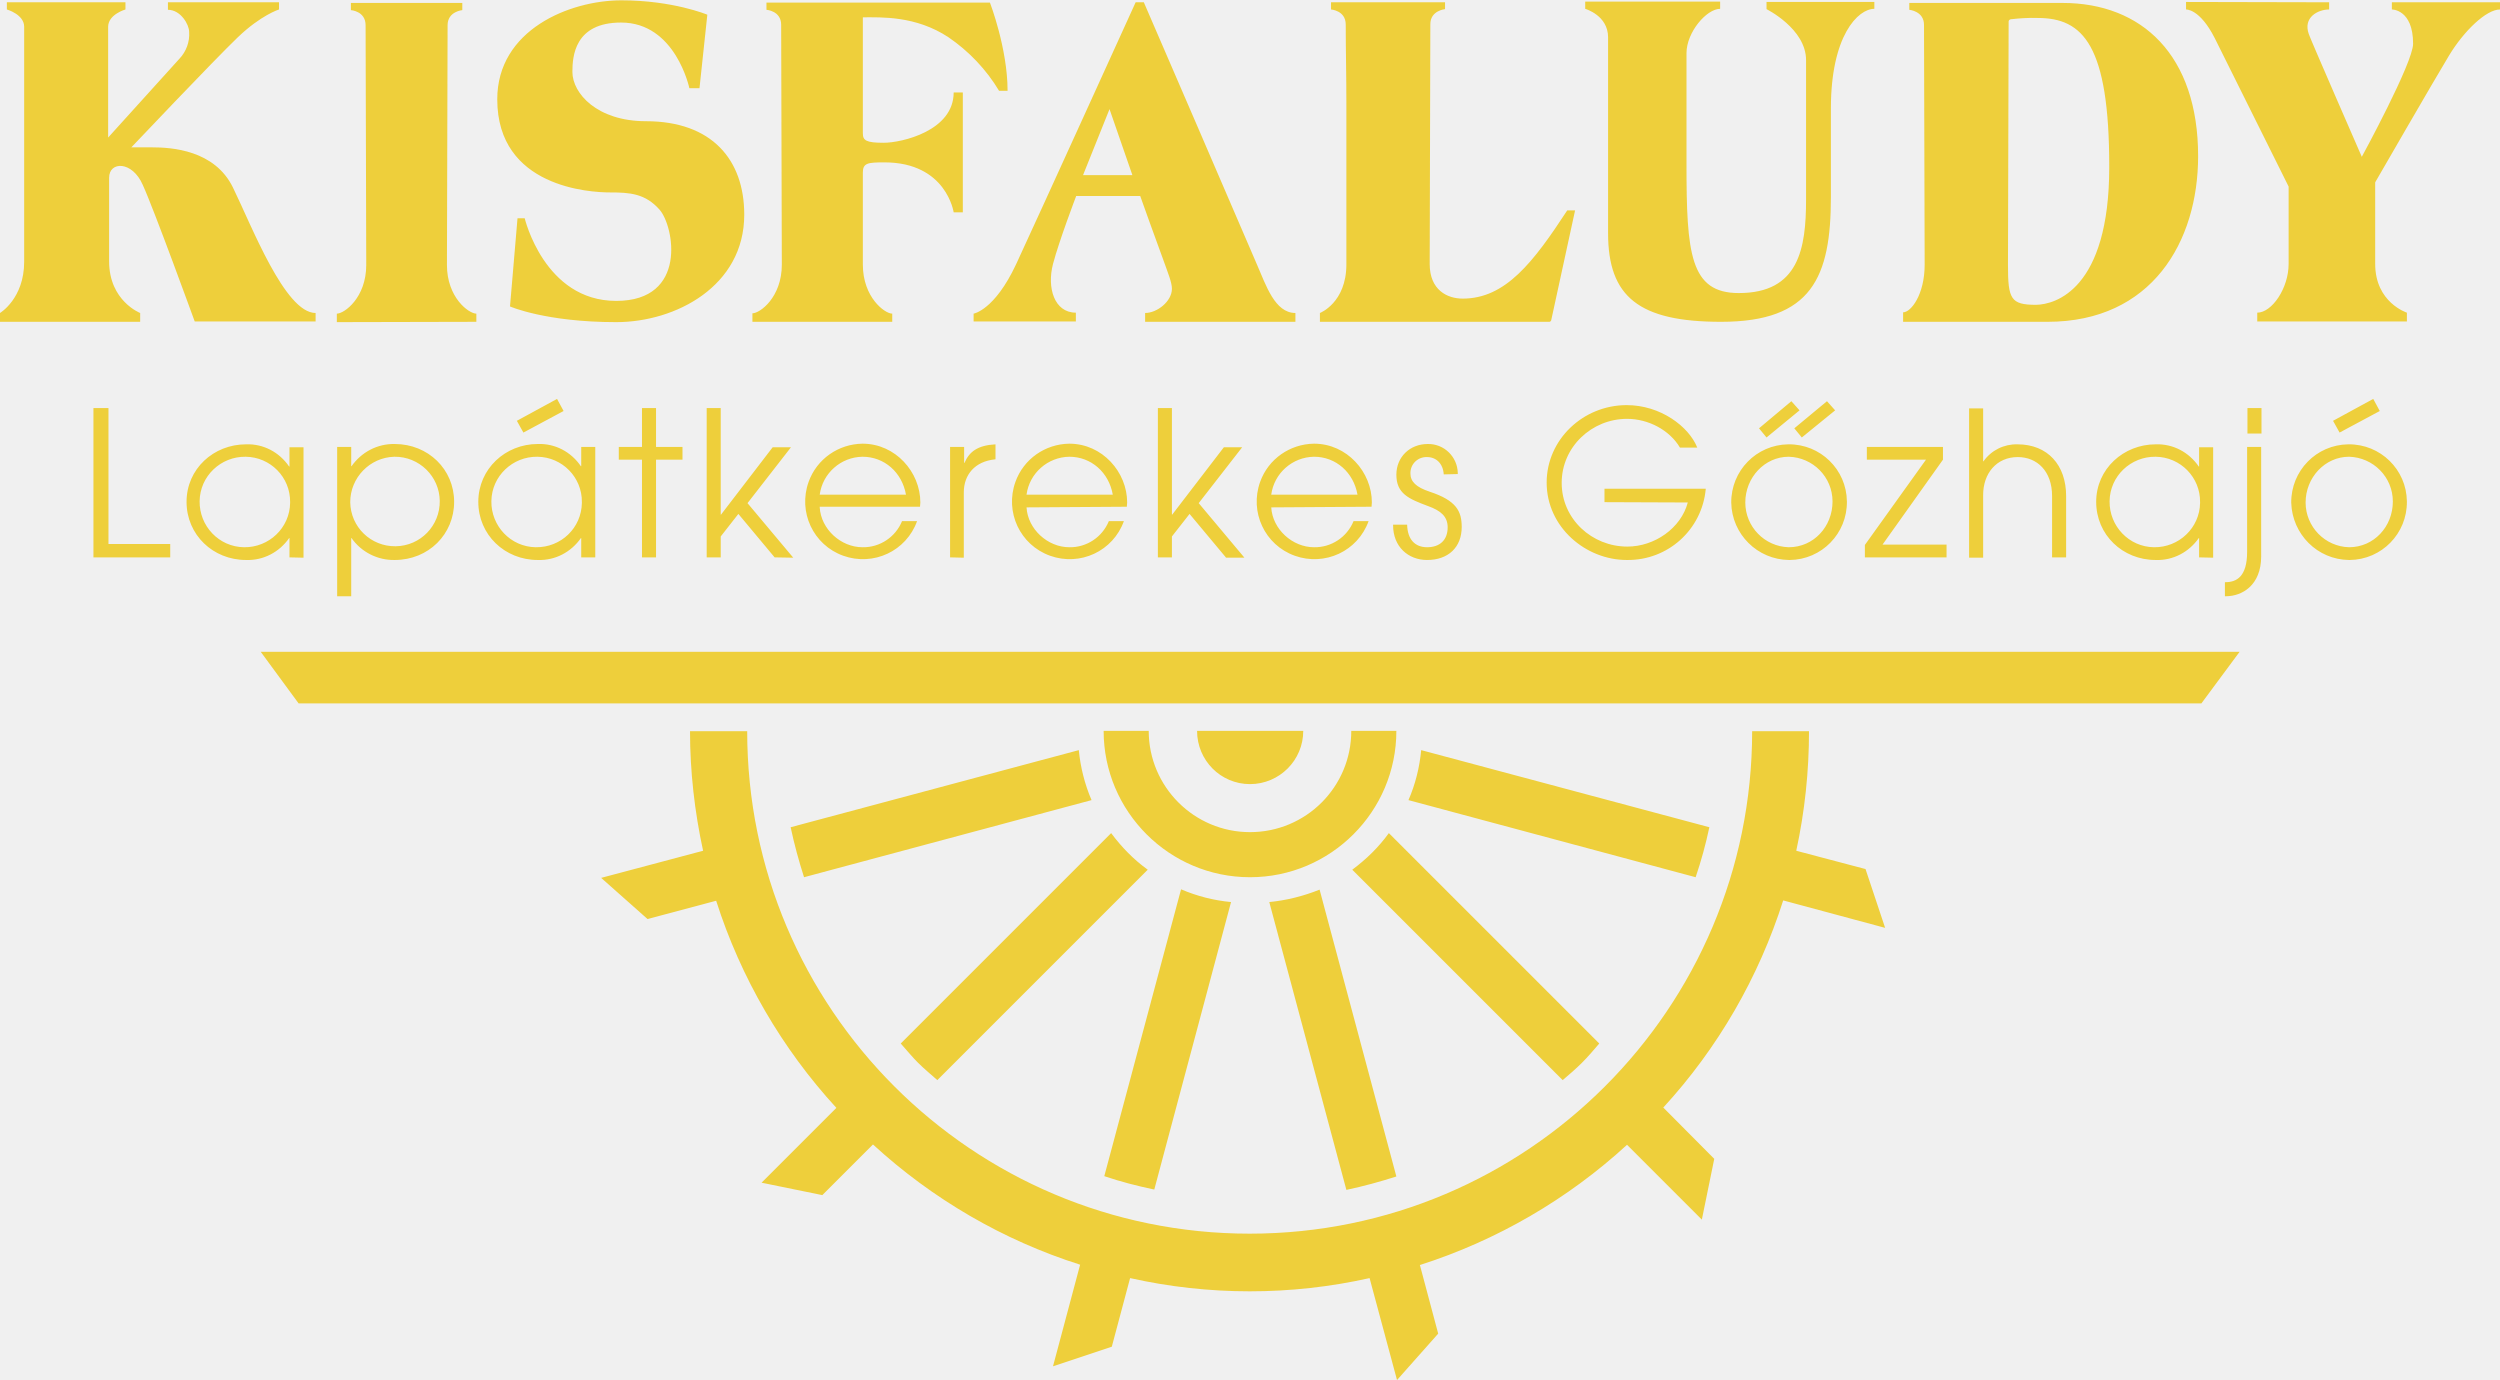
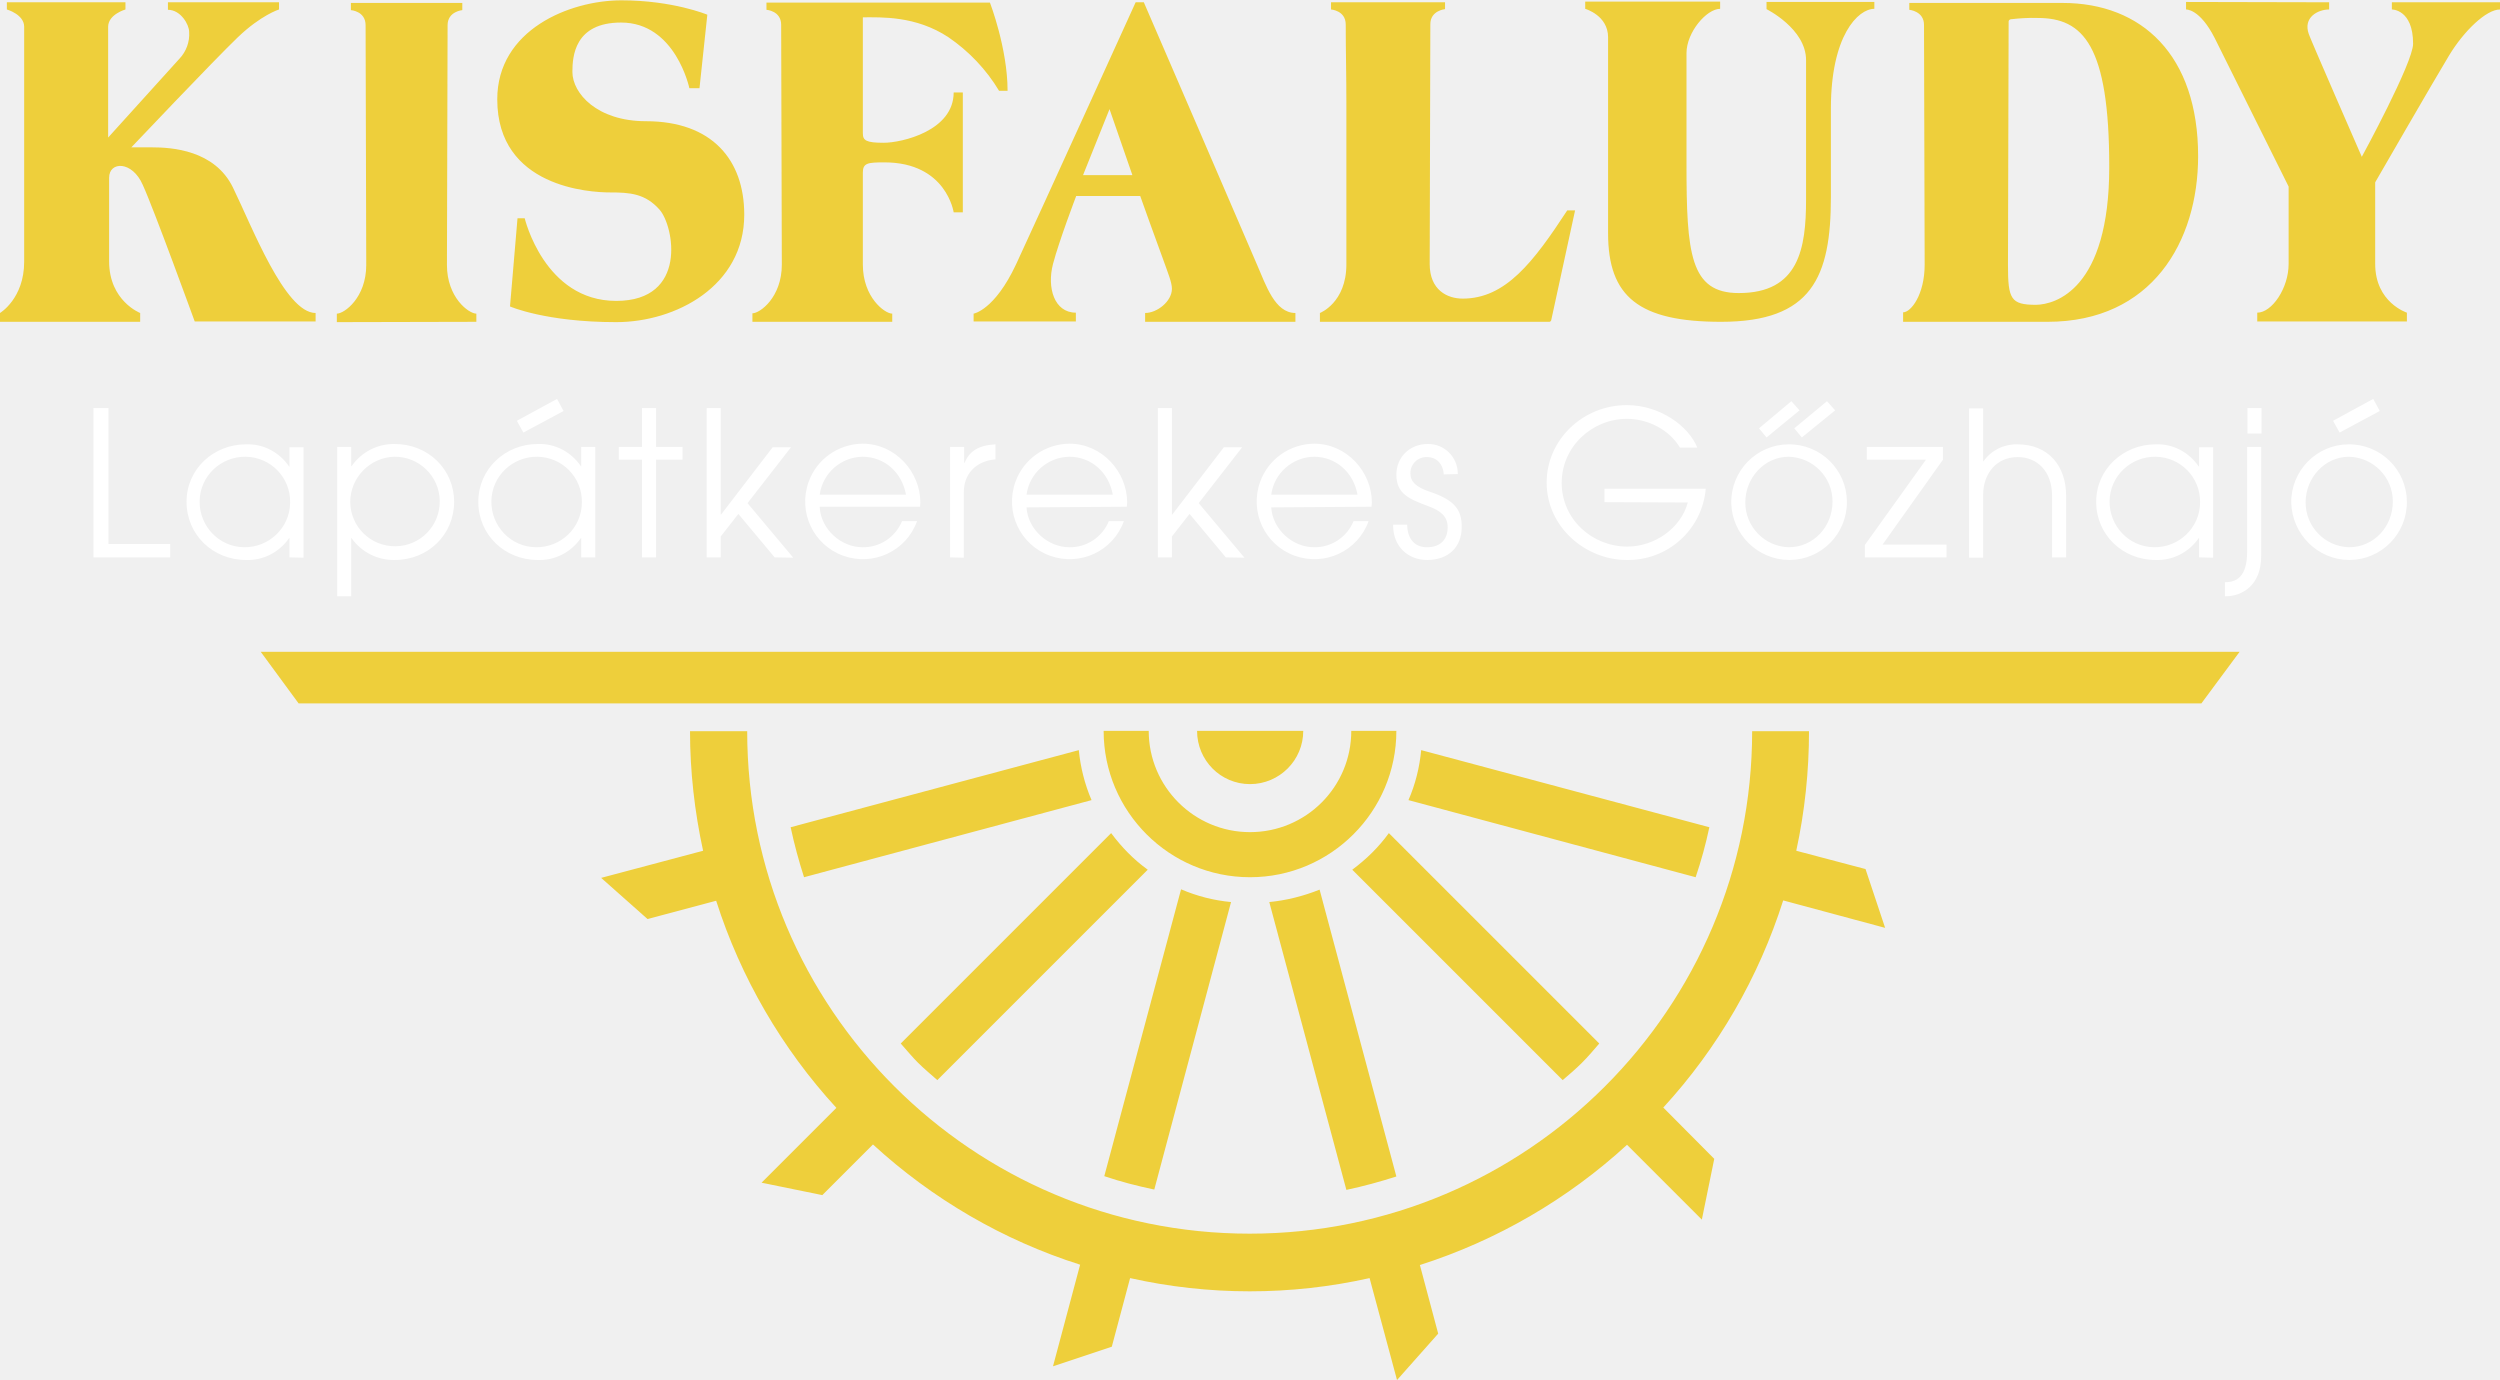
<svg xmlns="http://www.w3.org/2000/svg" version="1.1" id="Layer_1" x="0px" y="0px" viewBox="0 0 765.2 422.2" style="enable-background:new 0 0 765.2 422.2;" xml:space="preserve">
  <style type="text/css">
- 	.st0{fill:#EECF3B;}
+ 	.st0{fill:#FFFFFF;}
+ 	.st1{fill:#EECF3B;}
</style>
-   <path class="st0" d="M33.4,54.4V80c0,12.1,9.5,15.8,9.5,15.8v2.7H0v-2.7c0,0,7.4-4.4,7.4-15.7V8.2h0c0-3.8-5.3-5.3-5.3-5.3V0.7h36.3  v2.2c0,0-5.3,1.5-5.3,5.3v33.9c0,0,19.3-21.3,21.8-24.1c2.1-2.2,3.2-5.2,3-8.2c0-2.3-2.6-6.8-6.5-6.8V0.7h34v2.2  c0,0-5.5,1.7-12.6,8.5c-7.1,6.8-32.6,33.7-32.6,33.7h6.3c6,0,19.2,0.8,24.8,12.3C77,69,87.2,95.8,96.6,95.8v2.6h-37  c0,0-12.5-34.4-15.9-41.8C40.5,49.2,33.4,49.3,33.4,54.4 M145.8,98.5V96c-2.3,0-9-4.9-9-14.9c0-10,0.2-65.2,0.2-73.4  c0-4.2,4.5-4.6,4.5-4.6V0.9h-34.1v2.2c0,0,4.5,0.3,4.5,4.6c0,8.2,0.2,63.4,0.2,73.4c0,10-6.7,14.9-9,14.9v2.6L145.8,98.5z   M186.7,58.9c6,0,10.8,0.3,15.2,5.3c4.4,5,8.7,27.9-13.3,27.9c-22,0-28-25.3-28-25.3h-2.2l-2.3,27c0,0,10.9,4.8,32.5,4.8  c18.2,0,39.2-11,39.2-32.9c0-16.8-9.9-28.6-30.1-28.6c-14.9,0-22.5-8.5-22.5-15.1c0-4.8,0.7-15.1,14.9-15.1  c16.7,0,20.9,20.1,20.9,20.1h3.1l2.4-22.5c0,0-10.5-4.4-26.3-4.4c-15.8,0-38,9-38,30.3C152.2,57.4,180.7,58.9,186.7,58.9 M264.1,81  V52.8c0-2.9,1.5-3.1,6.6-3.1c19,0,21.2,15.3,21.2,15.3h2.8V28.3h-2.8c0,11.8-16,15.4-21.4,15.4c-5.4,0-6.4-0.7-6.4-2.9V5.3  c5.7,0,16.2-0.5,26.2,6.1c6.3,4.3,11.6,9.9,15.5,16.4h2.6c0-13-5.4-27-5.4-27h-68.4v2.2c0,0,4.5,0.3,4.5,4.6  c0,8.2,0.2,63.4,0.2,73.4c0,10-6.7,14.9-9,14.9v2.6h42.8V96C270.8,96,264.1,91,264.1,81 M396.5,95.8v2.7h-46v-2.7  c3.7,0,8.2-3.6,8.2-7.4c0-2-1.2-4.8-2.8-9.3C354.2,74.6,349,60,349,60h-19.6c0,0-5.2,13.6-7.1,20.8c-1.9,7.3,0.4,14.9,7,14.9v2.7  H298V96c0,0,6.4-1,13-15.1c6.6-14.2,36.6-80.2,36.6-80.2h2.5c0,0,31.9,73.8,34.6,80.2C387.5,87.3,390.2,95.8,396.5,95.8 M346.6,53.6  l-7-20.2l-8.1,20.2H346.6z M474.2,98.5c0.3,0,0.5-0.2,0.6-0.5l7.3-33.6h-2.4c-10.4,15.9-18.9,27-32,27c-4.7,0-10.1-2.6-10.1-10.6  c0-10,0.2-65.2,0.2-73.4c0-4.2,4.5-4.6,4.5-4.6V0.7h-34.9v2.2c0,0,4.5,0.3,4.5,4.6c0,8.2,0.2,14.8,0.2,24.8l0,48.6  c0,11.8-8.1,14.9-8.1,14.9v2.7L474.2,98.5z M526.5,2.7V0.5h-41.3v2.2c0,0,7,2,7,8.7v60c0,19.5,9.5,27.1,34.6,27.1  c27.8,0,33.6-13.7,33.6-38.2V33.2c0-22.3,8.3-30.5,13.3-30.5V0.6h-33v2.2c0,0,12.1,6,12.1,15.6V61c0,15.1-2.2,28.7-20.6,28.7  c-14.9,0-16-12.1-16-39.5V16.3C516.2,9.8,522.4,2.7,526.5,2.7 M672.8,47.8c0,26.2-14.2,50.7-46.1,50.7h-44.2v-2.9  c2.4,0,6.6-5.4,6.6-14.6c0-10-0.2-65.2-0.2-73.4c0-4.2-4.5-4.6-4.5-4.6V0.9h46.9C655.6,0.9,672.8,16.9,672.8,47.8 M645.6,51.1  c0-37.3-8-45.6-21.9-45.6c-2.8-0.1-5.6,0.1-8.3,0.4c-0.3,0.1-0.6,0.3-0.6,0.7c0,9.8-0.2,64.7-0.2,74.5c0,10.4,0.8,12.2,8.6,12.2  C629,93.2,645.6,88.7,645.6,51.1 M669.1,0.6v2.3c0,0,4.2-0.3,8.8,8.8c4.5,9.1,22.6,45.4,22.6,45.4v23.7c0,7.4-5.1,14.9-9.6,14.9v2.7  h45.8v-2.7c0,0-9.7-3.1-9.7-14.9v-25c0,0,18-31.2,22.6-38.8S761,2.9,765.2,2.9V0.7h-33.1v2.2c0,0,6.5-0.1,6.5,10.5  c0,5.8-15.7,34.6-15.7,34.6s-15.5-35.5-16.2-37.5c-1.9-5.2,2.8-7.6,6.2-7.6V0.7L669.1,0.6z M28.6,170.6v-45.7h4.6v41.6h18.9v4.1  H28.6z M88.6,170.6v-5.9h-0.1c-3,4.3-7.9,6.9-13.2,6.7c-10.1,0-18.2-7.7-18.2-17.8S65.4,136,75.3,136c5.3-0.2,10.2,2.4,13.2,6.8h0.1  v-5.9h4.3v33.8L88.6,170.6z M88.8,153.7c0.1-7.6-6-13.8-13.6-13.9c0,0,0,0,0,0c-7.6-0.1-14,5.9-14.1,13.6c-0.1,7.6,5.9,14,13.6,14.1  c7.6,0.1,14-5.9,14.1-13.6C88.8,153.9,88.8,153.8,88.8,153.7L88.8,153.7z M103.2,182.5v-45.7h4.3v5.9h0.1c3-4.3,7.9-6.9,13.2-6.8  c10.3,0,18.2,7.8,18.2,17.7c0,9.9-7.8,17.8-18.2,17.8c-5.2,0.1-10.2-2.4-13.2-6.7h-0.1v17.8L103.2,182.5z M120.7,139.8  c-7.5,0.2-13.5,6.4-13.5,13.9c0.1,7.6,6.3,13.6,13.9,13.5c7.6-0.1,13.6-6.3,13.5-13.9C134.5,145.8,128.3,139.7,120.7,139.8  C120.7,139.8,120.7,139.8,120.7,139.8z M177.9,170.6v-5.9h-0.1c-3,4.3-7.9,6.9-13.2,6.7c-10.1,0-18.2-7.7-18.2-17.8  s8.3-17.7,18.2-17.7c5.3-0.2,10.2,2.4,13.2,6.8h0.1v-5.9h4.3v33.8L177.9,170.6z M178.1,153.7c0.1-7.6-6-13.8-13.6-13.9c0,0,0,0,0,0  c-7.6-0.1-14,5.9-14.1,13.6c-0.1,7.6,5.9,14,13.6,14.1s14-5.9,14.1-13.6C178.1,153.9,178.1,153.8,178.1,153.7L178.1,153.7z   M160.2,132.4l-2-3.6l12.3-6.7l2,3.7L160.2,132.4z M196.5,170.6v-29.9h-7.1v-3.9h7.1v-11.9h4.3v11.9h8.1v3.9h-8.1v29.9L196.5,170.6z   M237.1,170.6L226,157.3l-5.4,6.9v6.4h-4.3v-45.7h4.3v32.6h0.1l15.8-20.6h5.6l-13.3,17.1l14,16.7L237.1,170.6z M250.9,155.3  c0.4,6.7,6.5,12.2,13.1,12.2c5.3,0.1,10.1-3.1,12.1-8h4.6c-3.3,9.2-13.4,13.9-22.6,10.6c-9.2-3.3-13.9-13.4-10.6-22.6  c2.5-7,9.1-11.6,16.5-11.7c10.1,0,17.7,8.7,17.7,18c0,0.4-0.1,0.9-0.1,1.3H250.9z M277.3,151.4c-1.2-6.8-6.6-11.6-13.3-11.6  c-6.6,0.1-12.2,5-13.1,11.6H277.3z M290.8,170.6v-33.8h4.3v4.9h0.1c1.5-3.5,4.1-5.4,9.5-5.7v4.6h-0.1c-6.2,0.6-9.6,4.7-9.6,10.1v20  L290.8,170.6z M314.2,155.3c0.4,6.7,6.5,12.2,13.1,12.2c5.3,0.1,10.1-3.1,12.1-8h4.6c-3.3,9.2-13.4,13.9-22.6,10.6  c-9.2-3.3-13.9-13.4-10.6-22.6c2.5-7,9.1-11.6,16.5-11.7c10.1,0,17.7,8.7,17.7,18c0,0.4-0.1,0.9-0.1,1.3L314.2,155.3z M340.6,151.4  c-1.2-6.8-6.6-11.6-13.3-11.6c-6.6,0.1-12.2,5-13.1,11.6H340.6z M375.2,170.6l-11.1-13.3l-5.4,6.9v6.4h-4.3v-45.7h4.3v32.6h0.1  l15.8-20.6h5.6l-13.3,17.1l14,16.7H375.2z M389.1,155.3c0.4,6.7,6.5,12.2,13.1,12.2c5.3,0.1,10.1-3.1,12.1-8h4.6  c-3.3,9.2-13.4,13.9-22.6,10.6s-13.9-13.4-10.6-22.6c2.5-7,9.1-11.6,16.5-11.7c10.1,0,17.7,8.7,17.7,18c0,0.4-0.1,0.9-0.1,1.3  L389.1,155.3z M415.5,151.4c-1.2-6.8-6.6-11.6-13.3-11.6c-6.6,0.1-12.2,5-13.1,11.6H415.5z M441.9,145.2c-0.2-3.3-2.3-5.3-5.1-5.3  c-2.8-0.1-5.1,2.1-5.1,4.9c0,0,0,0.1,0,0.1c0,2.5,1.7,4.2,5.9,5.6c8.2,2.7,9.8,6,9.8,10.8c0,6.2-4.1,10.1-10.6,10.1  c-5.8,0-10.4-4.1-10.4-10.6v-0.2h4.3c0.1,4.5,2.4,6.9,6.1,6.9c3.9,0,6.3-2.2,6.3-6.1c0-3.3-2.1-5.1-6-6.5c-5.9-2.2-9.7-3.8-9.7-9.6  c0-5.4,4.1-9.4,9.6-9.4c5-0.1,9.1,3.9,9.2,8.9c0,0.1,0,0.2,0,0.3L441.9,145.2z M491.1,153.7v-4.1h31c-1.1,12.5-11.6,22-24.2,21.8  c-12.5,0-24.5-10-24.5-23.7c0-13.1,11.1-23.7,24.5-23.7c10.3,0,19,6.5,21.6,13h-5.3c-3.2-5.4-9.7-8.8-16.2-8.8  c-10.8,0-20,8.6-20,19.6c0,11.1,9.3,19.5,20.1,19.5c8.3,0,16.4-5.6,18.5-13.5L491.1,153.7z M529.9,153.9  c-0.1-9.8,7.7-17.8,17.5-17.9c9.8-0.1,17.8,7.7,17.9,17.5c0.1,9.8-7.7,17.8-17.5,17.9c-0.1,0-0.2,0-0.2,0  C537.9,171.3,530.1,163.5,529.9,153.9z M560.9,153.5c0-7.5-6-13.5-13.4-13.7c-7.4,0-13.3,6.4-13.3,14c0,7.4,5.9,13.5,13.3,13.7  C555.1,167.5,560.9,161.2,560.9,153.5z M540.7,133.9l-2.3-2.8l9.9-8.3l2.5,2.8L540.7,133.9z M551.5,133.9l-2.3-2.8l10-8.3l2.5,2.8  L551.5,133.9z M570.8,170.6v-3.8l18.7-26.1h-18.1v-3.9h23.3v3.9l-18.5,26h19.6v3.9L570.8,170.6z M628.1,170.6v-18.8  c0-7.6-4.6-11.9-10.5-11.9c-6.5,0-10.6,5-10.6,11.6v19.2h-4.3v-45.7h4.3v16.2h0.1c2.4-3.4,6.3-5.3,10.4-5.2  c9.3,0,14.9,6.4,14.9,15.8v18.8L628.1,170.6z M673.1,170.6v-5.9H673c-3,4.3-7.9,6.9-13.2,6.7c-10.1,0-18.2-7.7-18.2-17.8  S650,136,659.8,136c5.3-0.2,10.2,2.4,13.2,6.8h0.1v-5.9h4.3v33.8L673.1,170.6z M673.4,153.7c0.1-7.6-6-13.8-13.6-13.9c0,0,0,0,0,0  c-7.6-0.1-14,5.9-14.1,13.6c-0.1,7.6,5.9,14,13.6,14.1c7.6,0.1,14-5.9,14.1-13.6C673.4,153.9,673.4,153.8,673.4,153.7L673.4,153.7z   M681,182.5v-4.3h0.1c3.4,0,6.7-1.6,6.7-9.3v-32.1h4.3v33.5c0,8.9-5.9,12.2-10.8,12.2L681,182.5z M687.9,132.7v-7.8h4.3v7.8H687.9z   M701.3,153.9c-0.1-9.8,7.7-17.8,17.5-17.9c9.8-0.1,17.8,7.7,17.9,17.5c0.1,9.8-7.7,17.8-17.5,17.9c-0.1,0-0.2,0-0.2,0  C709.3,171.3,701.6,163.5,701.3,153.9L701.3,153.9z M732.4,153.5c0-7.5-6-13.5-13.4-13.7c-7.4,0-13.3,6.4-13.3,14  c0,7.4,5.9,13.5,13.3,13.7C726.6,167.5,732.4,161.2,732.4,153.5L732.4,153.5z M716.1,132.4l-2-3.6l12.3-6.7l2,3.7L716.1,132.4z   M685.5,199.5H79.8l11.6,15.8h582.4L685.5,199.5z M523.2,253.2L435,229.6c-0.5,5.3-1.8,10.5-3.9,15.3l87.9,23.6  C520.7,263.5,522.1,258.4,523.2,253.2z M388.5,276.1l23.6,88.1c5.2-1.1,10.3-2.5,15.3-4.1l-23.5-87.8  C398.9,274.3,393.7,275.6,388.5,276.1z M484.2,325.3c1.9-1.9,3.6-3.9,5.3-5.9l-64.4-64.4c-3.1,4.3-6.9,8-11.2,11.2l64.4,64.4  C480.3,328.9,482.3,327.2,484.2,325.3z M382.6,254.7c-17.1,0-31-13.9-31-31c0,0,0,0,0,0h-13.8c0,24.7,20.1,44.8,44.8,44.8  s44.8-20.1,44.8-44.8c0,0,0,0,0,0h-13.8C413.6,240.9,399.7,254.7,382.6,254.7C382.6,254.7,382.6,254.7,382.6,254.7z M334.1,244.9  c-2.1-4.9-3.4-10.1-3.9-15.3l-88.2,23.6c1.1,5.2,2.5,10.3,4.1,15.3L334.1,244.9z M549.8,260.4c2.6-12,3.9-24.3,3.9-36.6h-17.4  c0,84.9-68.9,153.8-153.8,153.8c-84.9,0-153.8-68.9-153.8-153.8c0,0,0,0,0,0h-17.5c0,12.3,1.4,24.6,4,36.6l-31.2,8.3l14.2,12.6  l21-5.6c7.5,23.5,20.1,45.2,36.8,63.4l-22.9,22.9l18.6,3.8l15.5-15.5c18.2,16.7,39.8,29.3,63.4,36.8l-8.3,31.1l18-6l5.6-21  c24.1,5.4,49.2,5.4,73.3,0l8.4,31.2l12.6-14.2l-5.6-21c23.5-7.5,45.2-20.1,63.4-36.8l22.9,22.9l3.8-18.6L509.1,339  c16.7-18.2,29.2-39.8,36.7-63.4L577,284l-6-18L549.8,260.4z M376.8,276.1c-5.3-0.5-10.4-1.8-15.3-3.9l-23.5,87.8  c5,1.7,10.1,3,15.3,4.1L376.8,276.1z M286.9,330.6l64.4-64.4c-4.3-3.1-8-6.9-11.2-11.2l-64.4,64.4c1.8,2,3.4,4,5.3,5.9  C282.9,327.2,285,328.9,286.9,330.6L286.9,330.6z M382.6,240c9,0,16.3-7.3,16.3-16.3h-32.5C366.4,232.7,373.6,240,382.6,240  L382.6,240z" />
+   <path class="st0" d="M28.6,170.6v-45.7h4.6v41.6h18.9v4.1H28.6z M88.6,170.6v-5.9h-0.1c-3,4.3-7.9,6.9-13.2,6.7  c-10.1,0-18.2-7.7-18.2-17.8S65.4,136,75.3,136c5.3-0.2,10.2,2.4,13.2,6.8h0.1v-5.9h4.3v33.8L88.6,170.6z M88.8,153.7  c0.1-7.6-6-13.8-13.6-13.9l0,0c-7.6-0.1-14,5.9-14.1,13.6c-0.1,7.6,5.9,14,13.6,14.1c7.6,0.1,14-5.9,14.1-13.6  C88.8,153.9,88.8,153.8,88.8,153.7L88.8,153.7z M103.2,182.5v-45.7h4.3v5.9h0.1c3-4.3,7.9-6.9,13.2-6.8c10.3,0,18.2,7.8,18.2,17.7  s-7.8,17.8-18.2,17.8c-5.2,0.1-10.2-2.4-13.2-6.7h-0.1v17.8H103.2z M120.7,139.8c-7.5,0.2-13.5,6.4-13.5,13.9  c0.1,7.6,6.3,13.6,13.9,13.5s13.6-6.3,13.5-13.9C134.5,145.8,128.3,139.7,120.7,139.8L120.7,139.8z M177.9,170.6v-5.9h-0.1  c-3,4.3-7.9,6.9-13.2,6.7c-10.1,0-18.2-7.7-18.2-17.8s8.3-17.7,18.2-17.7c5.3-0.2,10.2,2.4,13.2,6.8h0.1v-5.9h4.3v33.8L177.9,170.6z   M178.1,153.7c0.1-7.6-6-13.8-13.6-13.9l0,0c-7.6-0.1-14,5.9-14.1,13.6c-0.1,7.6,5.9,14,13.6,14.1s14-5.9,14.1-13.6  C178.1,153.9,178.1,153.8,178.1,153.7L178.1,153.7z M160.2,132.4l-2-3.6l12.3-6.7l2,3.7L160.2,132.4z M196.5,170.6v-29.9h-7.1v-3.9  h7.1v-11.9h4.3v11.9h8.1v3.9h-8.1v29.9H196.5z M237.1,170.6L226,157.3l-5.4,6.9v6.4h-4.3v-45.7h4.3v32.6h0.1l15.8-20.6h5.6  L228.8,154l14,16.7L237.1,170.6z M250.9,155.3c0.4,6.7,6.5,12.2,13.1,12.2c5.3,0.1,10.1-3.1,12.1-8h4.6  c-3.3,9.2-13.4,13.9-22.6,10.6c-9.2-3.3-13.9-13.4-10.6-22.6c2.5-7,9.1-11.6,16.5-11.7c10.1,0,17.7,8.7,17.7,18  c0,0.4-0.1,0.9-0.1,1.3h-30.7V155.3z M277.3,151.4c-1.2-6.8-6.6-11.6-13.3-11.6c-6.6,0.1-12.2,5-13.1,11.6H277.3z M290.8,170.6  v-33.8h4.3v4.9h0.1c1.5-3.5,4.1-5.4,9.5-5.7v4.6h-0.1c-6.2,0.6-9.6,4.7-9.6,10.1v20L290.8,170.6z M314.2,155.3  c0.4,6.7,6.5,12.2,13.1,12.2c5.3,0.1,10.1-3.1,12.1-8h4.6c-3.3,9.2-13.4,13.9-22.6,10.6c-9.2-3.3-13.9-13.4-10.6-22.6  c2.5-7,9.1-11.6,16.5-11.7c10.1,0,17.7,8.7,17.7,18c0,0.4-0.1,0.9-0.1,1.3L314.2,155.3z M340.6,151.4c-1.2-6.8-6.6-11.6-13.3-11.6  c-6.6,0.1-12.2,5-13.1,11.6H340.6z M375.2,170.6l-11.1-13.3l-5.4,6.9v6.4h-4.3v-45.7h4.3v32.6h0.1l15.8-20.6h5.6L366.9,154l14,16.7  L375.2,170.6L375.2,170.6z M389.1,155.3c0.4,6.7,6.5,12.2,13.1,12.2c5.3,0.1,10.1-3.1,12.1-8h4.6c-3.3,9.2-13.4,13.9-22.6,10.6  s-13.9-13.4-10.6-22.6c2.5-7,9.1-11.6,16.5-11.7c10.1,0,17.7,8.7,17.7,18c0,0.4-0.1,0.9-0.1,1.3L389.1,155.3z M415.5,151.4  c-1.2-6.8-6.6-11.6-13.3-11.6c-6.6,0.1-12.2,5-13.1,11.6H415.5z M441.9,145.2c-0.2-3.3-2.3-5.3-5.1-5.3c-2.8-0.1-5.1,2.1-5.1,4.9  v0.1c0,2.5,1.7,4.2,5.9,5.6c8.2,2.7,9.8,6,9.8,10.8c0,6.2-4.1,10.1-10.6,10.1c-5.8,0-10.4-4.1-10.4-10.6v-0.2h4.3  c0.1,4.5,2.4,6.9,6.1,6.9c3.9,0,6.3-2.2,6.3-6.1c0-3.3-2.1-5.1-6-6.5c-5.9-2.2-9.7-3.8-9.7-9.6c0-5.4,4.1-9.4,9.6-9.4  c5-0.1,9.1,3.9,9.2,8.9c0,0.1,0,0.2,0,0.3L441.9,145.2z M491.1,153.7v-4.1h31c-1.1,12.5-11.6,22-24.2,21.8  c-12.5,0-24.5-10-24.5-23.7c0-13.1,11.1-23.7,24.5-23.7c10.3,0,19,6.5,21.6,13h-5.3c-3.2-5.4-9.7-8.8-16.2-8.8  c-10.8,0-20,8.6-20,19.6c0,11.1,9.3,19.5,20.1,19.5c8.3,0,16.4-5.6,18.5-13.5L491.1,153.7z M529.9,153.9  c-0.1-9.8,7.7-17.8,17.5-17.9c9.8-0.1,17.8,7.7,17.9,17.5c0.1,9.8-7.7,17.8-17.5,17.9c-0.1,0-0.2,0-0.2,0  C537.9,171.3,530.1,163.5,529.9,153.9z M560.9,153.5c0-7.5-6-13.5-13.4-13.7c-7.4,0-13.3,6.4-13.3,14c0,7.4,5.9,13.5,13.3,13.7  C555.1,167.5,560.9,161.2,560.9,153.5z M540.7,133.9l-2.3-2.8l9.9-8.3l2.5,2.8L540.7,133.9z M551.5,133.9l-2.3-2.8l10-8.3l2.5,2.8  L551.5,133.9z M570.8,170.6v-3.8l18.7-26.1h-18.1v-3.9h23.3v3.9l-18.5,26h19.6v3.9L570.8,170.6z M628.1,170.6v-18.8  c0-7.6-4.6-11.9-10.5-11.9c-6.5,0-10.6,5-10.6,11.6v19.2h-4.3V125h4.3v16.2h0.1c2.4-3.4,6.3-5.3,10.4-5.2c9.3,0,14.9,6.4,14.9,15.8  v18.8L628.1,170.6z M673.1,170.6v-5.9H673c-3,4.3-7.9,6.9-13.2,6.7c-10.1,0-18.2-7.7-18.2-17.8S650,136,659.8,136  c5.3-0.2,10.2,2.4,13.2,6.8h0.1v-5.9h4.3v33.8L673.1,170.6z M673.4,153.7c0.1-7.6-6-13.8-13.6-13.9l0,0c-7.6-0.1-14,5.9-14.1,13.6  c-0.1,7.6,5.9,14,13.6,14.1c7.6,0.1,14-5.9,14.1-13.6C673.4,153.9,673.4,153.8,673.4,153.7L673.4,153.7z M681,182.5v-4.3h0.1  c3.4,0,6.7-1.6,6.7-9.3v-32.1h4.3v33.5c0,8.9-5.9,12.2-10.8,12.2L681,182.5z M687.9,132.7v-7.8h4.3v7.8H687.9z M701.3,153.9  c-0.1-9.8,7.7-17.8,17.5-17.9c9.8-0.1,17.8,7.7,17.9,17.5c0.1,9.8-7.7,17.8-17.5,17.9c-0.1,0-0.2,0-0.2,0  C709.3,171.3,701.6,163.5,701.3,153.9L701.3,153.9z M732.4,153.5c0-7.5-6-13.5-13.4-13.7c-7.4,0-13.3,6.4-13.3,14  c0,7.4,5.9,13.5,13.3,13.7C726.6,167.5,732.4,161.2,732.4,153.5L732.4,153.5z M716.1,132.4l-2-3.6l12.3-6.7l2,3.7L716.1,132.4z" />
+   <path class="st1" d="M33.4,54.4V80c0,12.1,9.5,15.8,9.5,15.8v2.7H0v-2.7c0,0,7.4-4.4,7.4-15.7V8.2l0,0c0-3.8-5.3-5.3-5.3-5.3V0.7  h36.3v2.2c0,0-5.3,1.5-5.3,5.3v33.9c0,0,19.3-21.3,21.8-24.1c2.1-2.2,3.2-5.2,3-8.2c0-2.3-2.6-6.8-6.5-6.8V0.7h34v2.2  c0,0-5.5,1.7-12.6,8.5S40.2,45.1,40.2,45.1h6.3c6,0,19.2,0.8,24.8,12.3C77,69,87.2,95.8,96.6,95.8v2.6h-37c0,0-12.5-34.4-15.9-41.8  C40.5,49.2,33.4,49.3,33.4,54.4 M145.8,98.5V96c-2.3,0-9-4.9-9-14.9S137,15.9,137,7.7c0-4.2,4.5-4.6,4.5-4.6V0.9h-34.1v2.2  c0,0,4.5,0.3,4.5,4.6c0,8.2,0.2,63.4,0.2,73.4s-6.7,14.9-9,14.9v2.6L145.8,98.5z M186.7,58.9c6,0,10.8,0.3,15.2,5.3  s8.7,27.9-13.3,27.9s-28-25.3-28-25.3h-2.2l-2.3,27c0,0,10.9,4.8,32.5,4.8c18.2,0,39.2-11,39.2-32.9c0-16.8-9.9-28.6-30.1-28.6  c-14.9,0-22.5-8.5-22.5-15.1c0-4.8,0.7-15.1,14.9-15.1C206.8,6.9,211,27,211,27h3.1l2.4-22.5c0,0-10.5-4.4-26.3-4.4s-38,9-38,30.3  C152.2,57.4,180.7,58.9,186.7,58.9 M264.1,81V52.8c0-2.9,1.5-3.1,6.6-3.1c19,0,21.2,15.3,21.2,15.3h2.8V28.3h-2.8  c0,11.8-16,15.4-21.4,15.4s-6.4-0.7-6.4-2.9V5.3c5.7,0,16.2-0.5,26.2,6.1c6.3,4.3,11.6,9.9,15.5,16.4h2.6c0-13-5.4-27-5.4-27h-68.4  V3c0,0,4.5,0.3,4.5,4.6c0,8.2,0.2,63.4,0.2,73.4s-6.7,14.9-9,14.9v2.6h42.8V96C270.8,96,264.1,91,264.1,81 M396.5,95.8v2.7h-46v-2.7  c3.7,0,8.2-3.6,8.2-7.4c0-2-1.2-4.8-2.8-9.3C354.2,74.6,349,60,349,60h-19.6c0,0-5.2,13.6-7.1,20.8c-1.9,7.3,0.4,14.9,7,14.9v2.7  H298V96c0,0,6.4-1,13-15.1c6.6-14.2,36.6-80.2,36.6-80.2h2.5c0,0,31.9,73.8,34.6,80.2C387.5,87.3,390.2,95.8,396.5,95.8 M346.6,53.6  l-7-20.2l-8.1,20.2H346.6z M474.2,98.5c0.3,0,0.5-0.2,0.6-0.5l7.3-33.6h-2.4c-10.4,15.9-18.9,27-32,27c-4.7,0-10.1-2.6-10.1-10.6  c0-10,0.2-65.2,0.2-73.4c0-4.2,4.5-4.6,4.5-4.6V0.7h-34.9v2.2c0,0,4.5,0.3,4.5,4.6c0,8.2,0.2,14.8,0.2,24.8v48.6  c0,11.8-8.1,14.9-8.1,14.9v2.7L474.2,98.5z M526.5,2.7V0.5h-41.3v2.2c0,0,7,2,7,8.7v60c0,19.5,9.5,27.1,34.6,27.1  c27.8,0,33.6-13.7,33.6-38.2V33.2c0-22.3,8.3-30.5,13.3-30.5V0.6h-33v2.2c0,0,12.1,6,12.1,15.6V61c0,15.1-2.2,28.7-20.6,28.7  c-14.9,0-16-12.1-16-39.5V16.3C516.2,9.8,522.4,2.7,526.5,2.7 M672.8,47.8c0,26.2-14.2,50.7-46.1,50.7h-44.2v-2.9  c2.4,0,6.6-5.4,6.6-14.6c0-10-0.2-65.2-0.2-73.4c0-4.2-4.5-4.6-4.5-4.6V0.9h46.9C655.6,0.9,672.8,16.9,672.8,47.8 M645.6,51.1  c0-37.3-8-45.6-21.9-45.6c-2.8-0.1-5.6,0.1-8.3,0.4c-0.3,0.1-0.6,0.3-0.6,0.7c0,9.8-0.2,64.7-0.2,74.5c0,10.4,0.8,12.2,8.6,12.2  C629,93.2,645.6,88.7,645.6,51.1 M669.1,0.6v2.3c0,0,4.2-0.3,8.8,8.8c4.5,9.1,22.6,45.4,22.6,45.4v23.7c0,7.4-5.1,14.9-9.6,14.9v2.7  h45.8v-2.7c0,0-9.7-3.1-9.7-14.9v-25c0,0,18-31.2,22.6-38.8S761,2.9,765.2,2.9V0.7h-33.1v2.2c0,0,6.5-0.1,6.5,10.5  c0,5.8-15.7,34.6-15.7,34.6s-15.5-35.5-16.2-37.5c-1.9-5.2,2.8-7.6,6.2-7.6V0.7L669.1,0.6z M685.5,199.5H79.8l11.6,15.8h582.4  L685.5,199.5z M523.2,253.2L435,229.6c-0.5,5.3-1.8,10.5-3.9,15.3l87.9,23.6C520.7,263.5,522.1,258.4,523.2,253.2z M388.5,276.1  l23.6,88.1c5.2-1.1,10.3-2.5,15.3-4.1l-23.5-87.8C398.9,274.3,393.7,275.6,388.5,276.1z M484.2,325.3c1.9-1.9,3.6-3.9,5.3-5.9  L425.1,255c-3.1,4.3-6.9,8-11.2,11.2l64.4,64.4C480.3,328.9,482.3,327.2,484.2,325.3z M382.6,254.7c-17.1,0-31-13.9-31-31l0,0h-13.8  c0,24.7,20.1,44.8,44.8,44.8s44.8-20.1,44.8-44.8l0,0h-13.8C413.6,240.9,399.7,254.7,382.6,254.7L382.6,254.7z M334.1,244.9  c-2.1-4.9-3.4-10.1-3.9-15.3L242,253.2c1.1,5.2,2.5,10.3,4.1,15.3L334.1,244.9z M549.8,260.4c2.6-12,3.9-24.3,3.9-36.6h-17.4  c0,84.9-68.9,153.8-153.8,153.8s-153.8-68.9-153.8-153.8l0,0h-17.5c0,12.3,1.4,24.6,4,36.6l-31.2,8.3l14.2,12.6l21-5.6  c7.5,23.5,20.1,45.2,36.8,63.4L233.1,362l18.6,3.8l15.5-15.5c18.2,16.7,39.8,29.3,63.4,36.8l-8.3,31.1l18-6l5.6-21  c24.1,5.4,49.2,5.4,73.3,0l8.4,31.2l12.6-14.2l-5.6-21c23.5-7.5,45.2-20.1,63.4-36.8l22.9,22.9l3.8-18.6L509.1,339  c16.7-18.2,29.2-39.8,36.7-63.4L577,284l-6-18L549.8,260.4z M376.8,276.1c-5.3-0.5-10.4-1.8-15.3-3.9L338,360c5,1.7,10.1,3,15.3,4.1  L376.8,276.1z M286.9,330.6l64.4-64.4c-4.3-3.1-8-6.9-11.2-11.2l-64.4,64.4c1.8,2,3.4,4,5.3,5.9C282.9,327.2,285,328.9,286.9,330.6  L286.9,330.6z M382.6,240c9,0,16.3-7.3,16.3-16.3h-32.5C366.4,232.7,373.6,240,382.6,240L382.6,240z" />
</svg>
